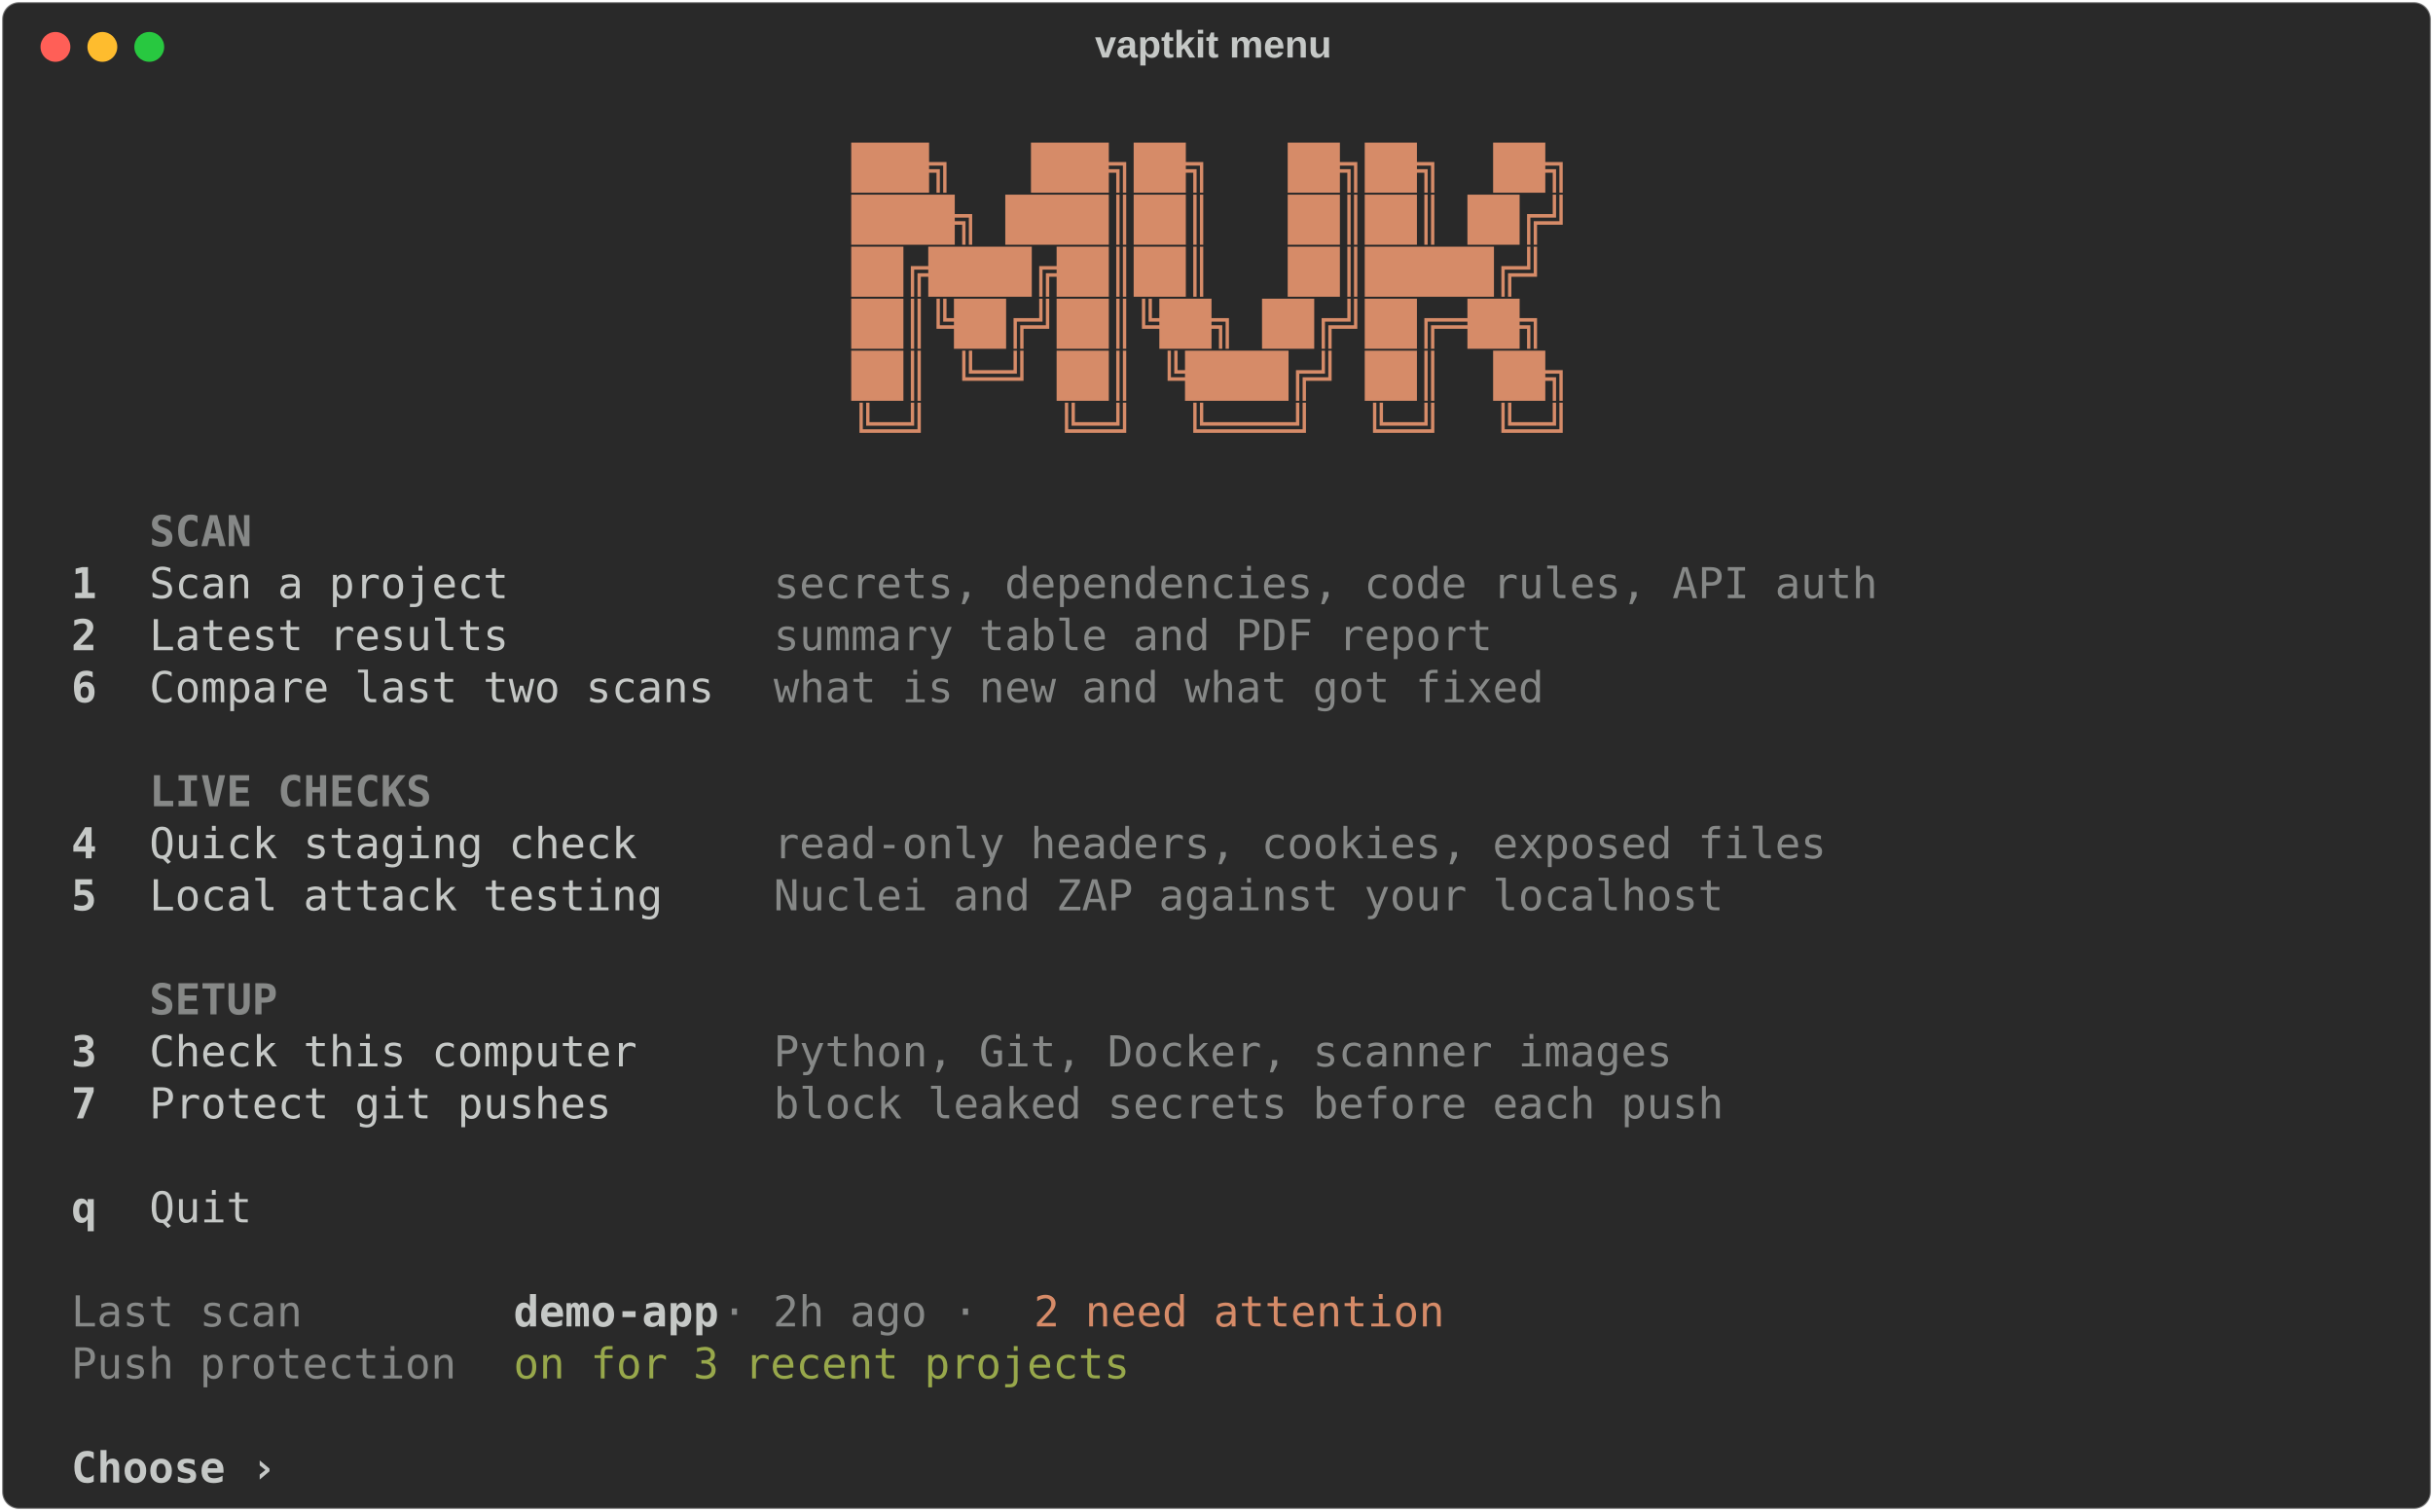
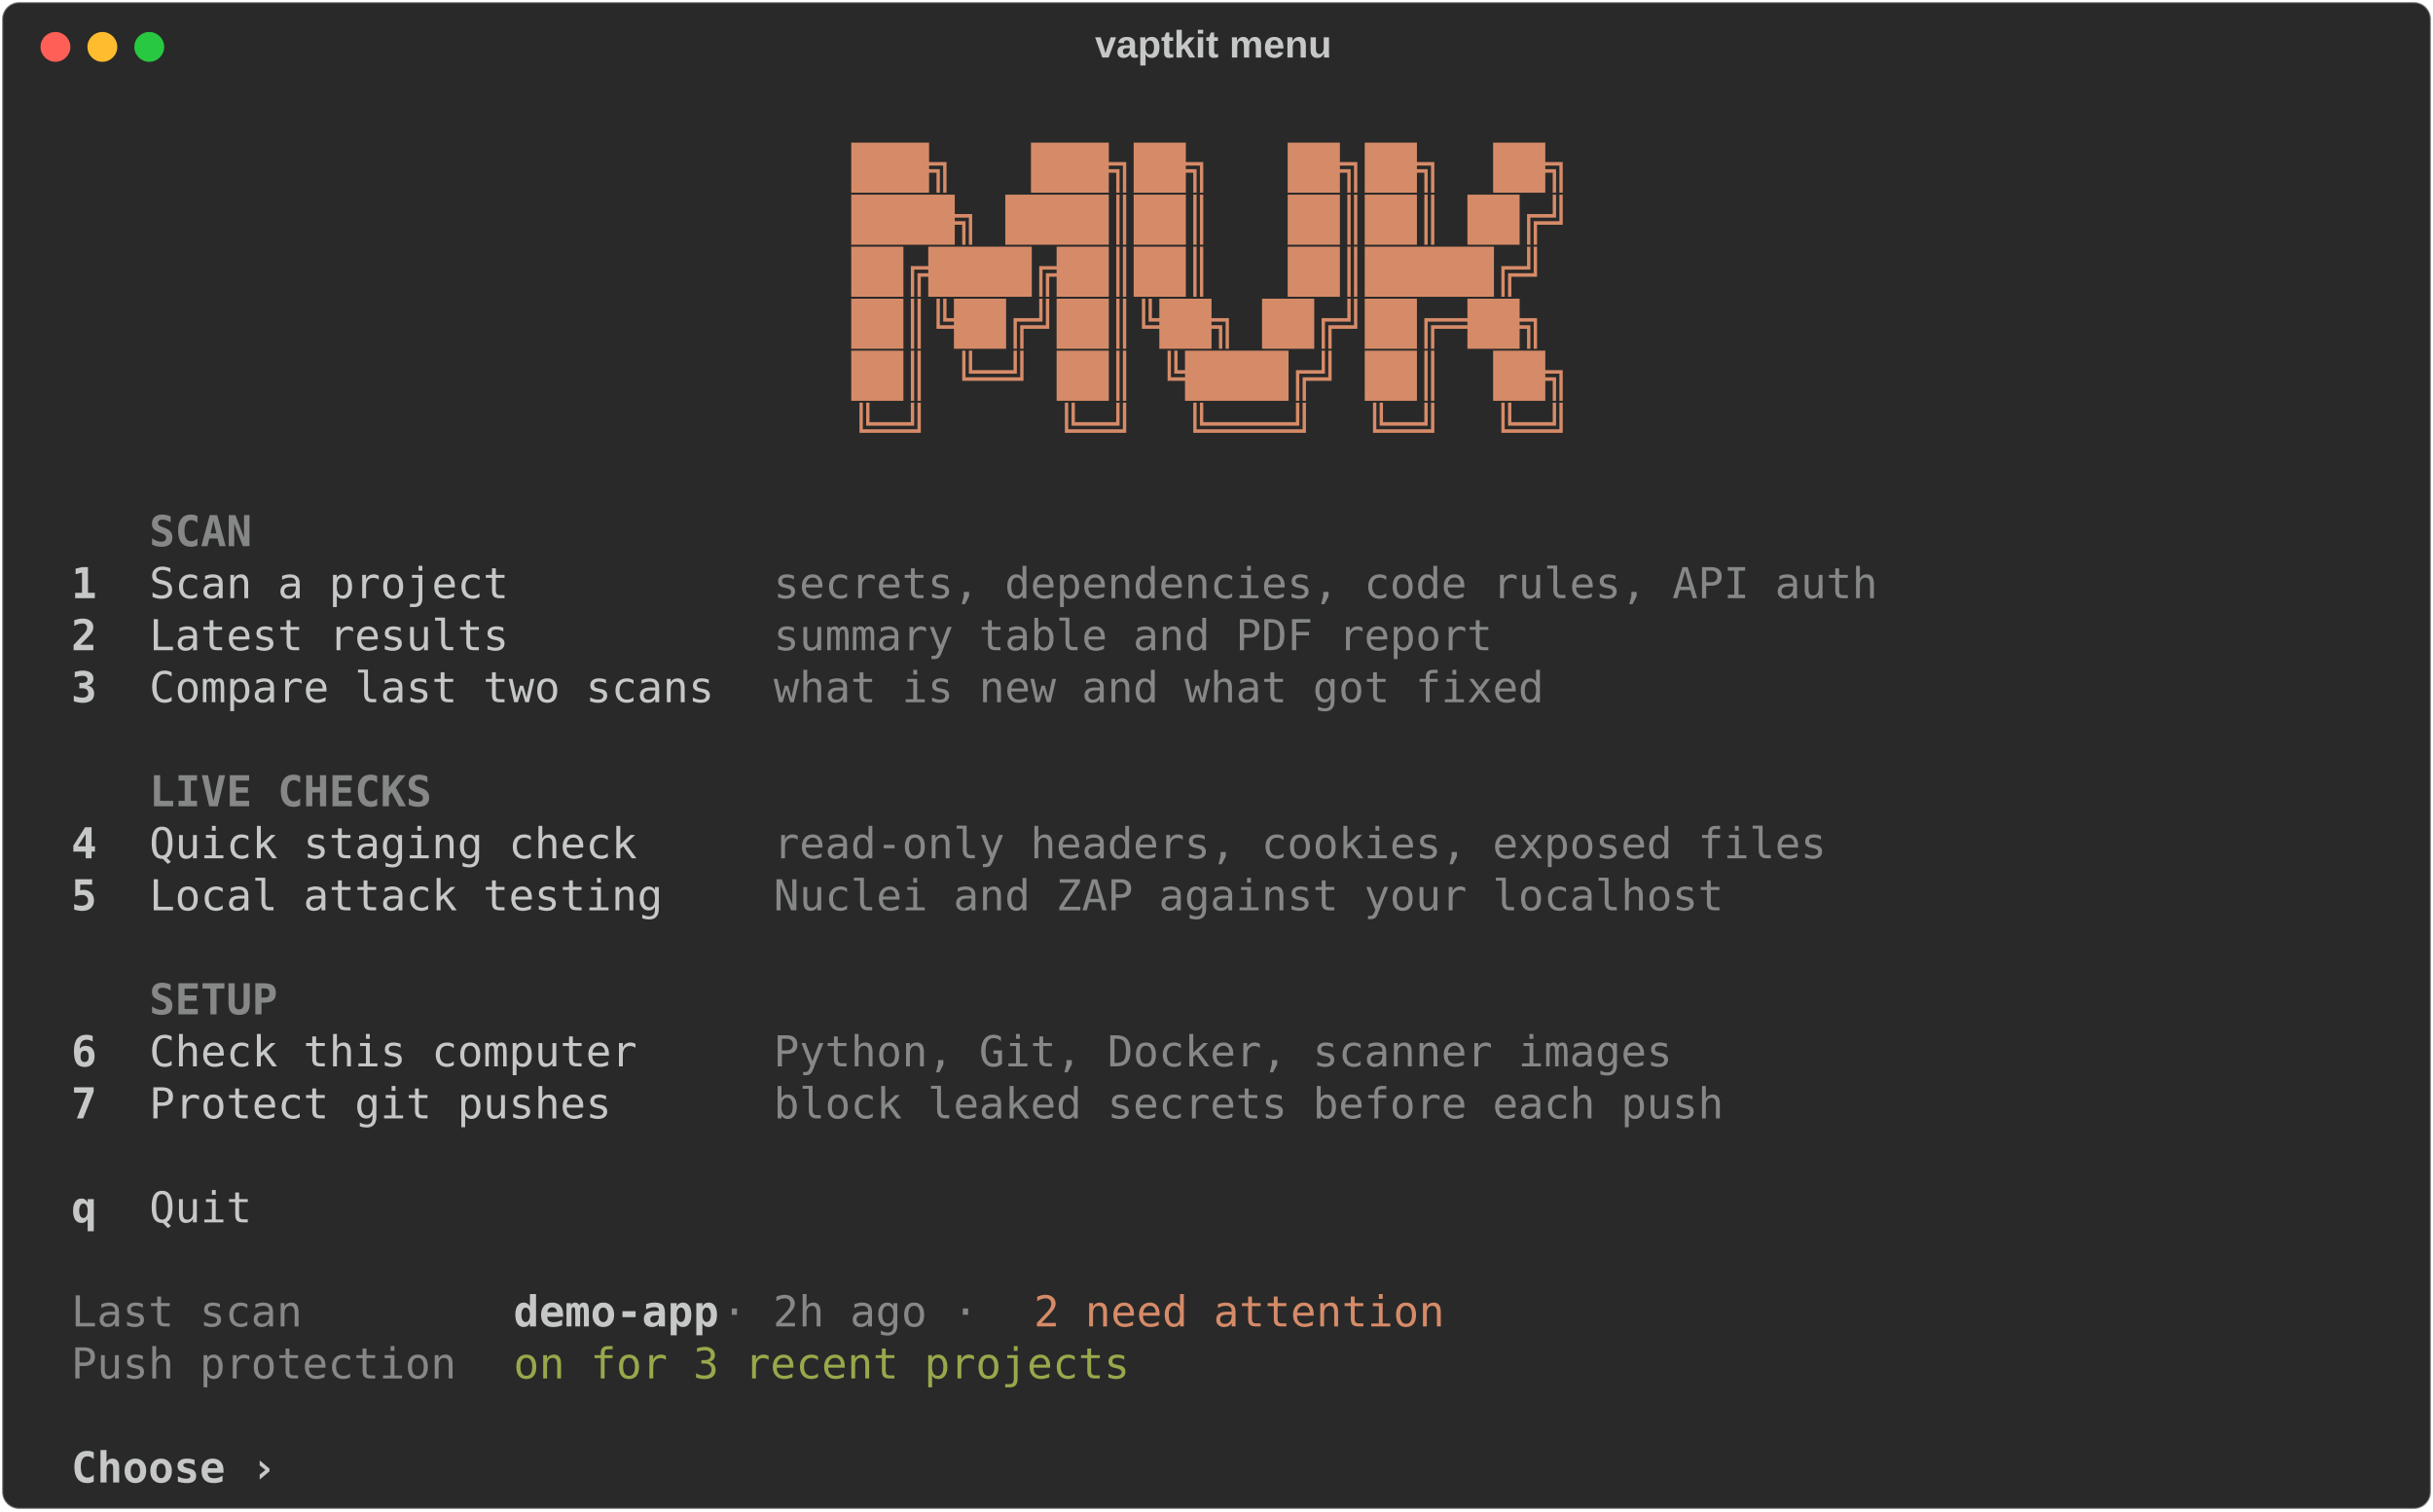
<svg xmlns="http://www.w3.org/2000/svg" class="rich-terminal" viewBox="0 0 1141 708.8">
  <style>

    @font-face {
        font-family: "Fira Code";
        src: local("FiraCode-Regular"),
                url("https://cdnjs.cloudflare.com/ajax/libs/firacode/6.2.0/woff2/FiraCode-Regular.woff2") format("woff2"),
                url("https://cdnjs.cloudflare.com/ajax/libs/firacode/6.2.0/woff/FiraCode-Regular.woff") format("woff");
        font-style: normal;
        font-weight: 400;
    }
    @font-face {
        font-family: "Fira Code";
        src: local("FiraCode-Bold"),
                url("https://cdnjs.cloudflare.com/ajax/libs/firacode/6.2.0/woff2/FiraCode-Bold.woff2") format("woff2"),
                url("https://cdnjs.cloudflare.com/ajax/libs/firacode/6.2.0/woff/FiraCode-Bold.woff") format("woff");
        font-style: bold;
        font-weight: 700;
    }

-     .terminal-583740779-matrix {
+     .terminal-238693739-matrix {
        font-family: Fira Code, monospace;
        font-size: 20px;
        line-height: 24.4px;
        font-variant-east-asian: full-width;
    }

-     .terminal-583740779-title {
+     .terminal-238693739-title {
        font-size: 18px;
        font-weight: bold;
        font-family: arial;
    }

-     .terminal-583740779-r1 { fill: #c5c8c6 }
- .terminal-583740779-r2 { fill: #d68b68;font-weight: bold }
- .terminal-583740779-r3 { fill: #868887;font-weight: bold }
- .terminal-583740779-r4 { fill: #868887 }
- .terminal-583740779-r5 { fill: #c5c8c6;font-weight: bold }
- .terminal-583740779-r6 { fill: #d68b68 }
- .terminal-583740779-r7 { fill: #98a84b }
+     .terminal-238693739-r1 { fill: #c5c8c6 }
+ .terminal-238693739-r2 { fill: #d68b68;font-weight: bold }
+ .terminal-238693739-r3 { fill: #868887;font-weight: bold }
+ .terminal-238693739-r4 { fill: #868887 }
+ .terminal-238693739-r5 { fill: #c5c8c6;font-weight: bold }
+ .terminal-238693739-r6 { fill: #d68b68 }
+ .terminal-238693739-r7 { fill: #98a84b }
    </style>
  <defs>
-     <clipPath id="terminal-583740779-clip-terminal">
+     <clipPath id="terminal-238693739-clip-terminal">
      <rect x="0" y="0" width="1121.4" height="657.8" />
    </clipPath>
-     <clipPath id="terminal-583740779-line-0">
+     <clipPath id="terminal-238693739-line-0">
      <rect x="0" y="1.5" width="1122.4" height="24.65" />
    </clipPath>
-     <clipPath id="terminal-583740779-line-1">
+     <clipPath id="terminal-238693739-line-1">
      <rect x="0" y="25.9" width="1122.4" height="24.65" />
    </clipPath>
-     <clipPath id="terminal-583740779-line-2">
+     <clipPath id="terminal-238693739-line-2">
      <rect x="0" y="50.3" width="1122.4" height="24.65" />
    </clipPath>
-     <clipPath id="terminal-583740779-line-3">
+     <clipPath id="terminal-238693739-line-3">
      <rect x="0" y="74.7" width="1122.4" height="24.65" />
    </clipPath>
-     <clipPath id="terminal-583740779-line-4">
+     <clipPath id="terminal-238693739-line-4">
      <rect x="0" y="99.1" width="1122.4" height="24.65" />
    </clipPath>
-     <clipPath id="terminal-583740779-line-5">
+     <clipPath id="terminal-238693739-line-5">
      <rect x="0" y="123.5" width="1122.4" height="24.65" />
    </clipPath>
-     <clipPath id="terminal-583740779-line-6">
+     <clipPath id="terminal-238693739-line-6">
      <rect x="0" y="147.9" width="1122.4" height="24.65" />
    </clipPath>
-     <clipPath id="terminal-583740779-line-7">
+     <clipPath id="terminal-238693739-line-7">
      <rect x="0" y="172.3" width="1122.4" height="24.65" />
    </clipPath>
-     <clipPath id="terminal-583740779-line-8">
+     <clipPath id="terminal-238693739-line-8">
      <rect x="0" y="196.7" width="1122.4" height="24.65" />
    </clipPath>
-     <clipPath id="terminal-583740779-line-9">
+     <clipPath id="terminal-238693739-line-9">
      <rect x="0" y="221.1" width="1122.4" height="24.65" />
    </clipPath>
-     <clipPath id="terminal-583740779-line-10">
+     <clipPath id="terminal-238693739-line-10">
      <rect x="0" y="245.5" width="1122.4" height="24.65" />
    </clipPath>
-     <clipPath id="terminal-583740779-line-11">
+     <clipPath id="terminal-238693739-line-11">
      <rect x="0" y="269.9" width="1122.4" height="24.65" />
    </clipPath>
-     <clipPath id="terminal-583740779-line-12">
+     <clipPath id="terminal-238693739-line-12">
      <rect x="0" y="294.3" width="1122.4" height="24.65" />
    </clipPath>
-     <clipPath id="terminal-583740779-line-13">
+     <clipPath id="terminal-238693739-line-13">
      <rect x="0" y="318.7" width="1122.4" height="24.65" />
    </clipPath>
-     <clipPath id="terminal-583740779-line-14">
+     <clipPath id="terminal-238693739-line-14">
      <rect x="0" y="343.1" width="1122.4" height="24.65" />
    </clipPath>
-     <clipPath id="terminal-583740779-line-15">
+     <clipPath id="terminal-238693739-line-15">
      <rect x="0" y="367.5" width="1122.4" height="24.65" />
    </clipPath>
-     <clipPath id="terminal-583740779-line-16">
+     <clipPath id="terminal-238693739-line-16">
      <rect x="0" y="391.9" width="1122.4" height="24.65" />
    </clipPath>
-     <clipPath id="terminal-583740779-line-17">
+     <clipPath id="terminal-238693739-line-17">
      <rect x="0" y="416.3" width="1122.4" height="24.65" />
    </clipPath>
-     <clipPath id="terminal-583740779-line-18">
+     <clipPath id="terminal-238693739-line-18">
      <rect x="0" y="440.7" width="1122.4" height="24.65" />
    </clipPath>
-     <clipPath id="terminal-583740779-line-19">
+     <clipPath id="terminal-238693739-line-19">
      <rect x="0" y="465.1" width="1122.4" height="24.65" />
    </clipPath>
-     <clipPath id="terminal-583740779-line-20">
+     <clipPath id="terminal-238693739-line-20">
      <rect x="0" y="489.5" width="1122.4" height="24.65" />
    </clipPath>
-     <clipPath id="terminal-583740779-line-21">
+     <clipPath id="terminal-238693739-line-21">
      <rect x="0" y="513.9" width="1122.4" height="24.65" />
    </clipPath>
-     <clipPath id="terminal-583740779-line-22">
+     <clipPath id="terminal-238693739-line-22">
      <rect x="0" y="538.3" width="1122.4" height="24.65" />
    </clipPath>
-     <clipPath id="terminal-583740779-line-23">
+     <clipPath id="terminal-238693739-line-23">
      <rect x="0" y="562.7" width="1122.4" height="24.65" />
    </clipPath>
-     <clipPath id="terminal-583740779-line-24">
+     <clipPath id="terminal-238693739-line-24">
      <rect x="0" y="587.1" width="1122.4" height="24.65" />
    </clipPath>
-     <clipPath id="terminal-583740779-line-25">
+     <clipPath id="terminal-238693739-line-25">
      <rect x="0" y="611.5" width="1122.4" height="24.65" />
    </clipPath>
  </defs>
  <rect fill="#292929" stroke="rgba(255,255,255,0.35)" stroke-width="1" x="1" y="1" width="1139" height="706.8" rx="8" />
-   <text class="terminal-583740779-title" fill="#c5c8c6" text-anchor="middle" x="569" y="27">vaptkit menu</text>
+   <text class="terminal-238693739-title" fill="#c5c8c6" text-anchor="middle" x="569" y="27">vaptkit menu</text>
  <g transform="translate(26,22)">
    <circle cx="0" cy="0" r="7" fill="#ff5f57" />
    <circle cx="22" cy="0" r="7" fill="#febc2e" />
    <circle cx="44" cy="0" r="7" fill="#28c840" />
  </g>
-   <g transform="translate(9, 41)" clip-path="url(#terminal-583740779-clip-terminal)">
-     <g class="terminal-583740779-matrix">
-       <text class="terminal-583740779-r1" x="1122.4" y="20" textLength="12.2" clip-path="url(#terminal-583740779-line-0)">
- </text>
-       <text class="terminal-583740779-r2" x="390.4" y="44.4" textLength="341.6" clip-path="url(#terminal-583740779-line-1)">███╗   ███╗██╗   ██╗██╗  ██╗</text>
-       <text class="terminal-583740779-r1" x="1122.4" y="44.4" textLength="12.2" clip-path="url(#terminal-583740779-line-1)">
- </text>
-       <text class="terminal-583740779-r2" x="390.4" y="68.8" textLength="341.6" clip-path="url(#terminal-583740779-line-2)">████╗ ████║██║   ██║██║ ██╔╝</text>
-       <text class="terminal-583740779-r1" x="1122.4" y="68.8" textLength="12.2" clip-path="url(#terminal-583740779-line-2)">
- </text>
-       <text class="terminal-583740779-r2" x="390.4" y="93.2" textLength="329.4" clip-path="url(#terminal-583740779-line-3)">██╔████╔██║██║   ██║█████╔╝</text>
-       <text class="terminal-583740779-r1" x="1122.4" y="93.2" textLength="12.2" clip-path="url(#terminal-583740779-line-3)">
- </text>
-       <text class="terminal-583740779-r2" x="390.4" y="117.6" textLength="329.4" clip-path="url(#terminal-583740779-line-4)">██║╚██╔╝██║╚██╗ ██╔╝██╔═██╗</text>
-       <text class="terminal-583740779-r1" x="1122.4" y="117.6" textLength="12.2" clip-path="url(#terminal-583740779-line-4)">
- </text>
-       <text class="terminal-583740779-r2" x="390.4" y="142" textLength="341.6" clip-path="url(#terminal-583740779-line-5)">██║ ╚═╝ ██║ ╚████╔╝ ██║  ██╗</text>
-       <text class="terminal-583740779-r1" x="1122.4" y="142" textLength="12.2" clip-path="url(#terminal-583740779-line-5)">
- </text>
-       <text class="terminal-583740779-r2" x="390.4" y="166.4" textLength="341.6" clip-path="url(#terminal-583740779-line-6)">╚═╝     ╚═╝  ╚═══╝  ╚═╝  ╚═╝</text>
-       <text class="terminal-583740779-r1" x="1122.4" y="166.4" textLength="12.2" clip-path="url(#terminal-583740779-line-6)">
- </text>
-       <text class="terminal-583740779-r1" x="1122.4" y="190.8" textLength="12.2" clip-path="url(#terminal-583740779-line-7)">
- </text>
-       <text class="terminal-583740779-r3" x="61" y="215.2" textLength="268.4" clip-path="url(#terminal-583740779-line-8)">SCAN                  </text>
-       <text class="terminal-583740779-r1" x="1122.4" y="215.2" textLength="12.2" clip-path="url(#terminal-583740779-line-8)">
- </text>
-       <text class="terminal-583740779-r5" x="24.4" y="239.6" textLength="12.2" clip-path="url(#terminal-583740779-line-9)">1</text>
-       <text class="terminal-583740779-r1" x="61" y="239.6" textLength="268.4" clip-path="url(#terminal-583740779-line-9)">Scan a project        </text>
-       <text class="terminal-583740779-r4" x="353.8" y="239.6" textLength="524.6" clip-path="url(#terminal-583740779-line-9)">secrets, dependencies, code rules, API auth</text>
-       <text class="terminal-583740779-r1" x="1122.4" y="239.6" textLength="12.2" clip-path="url(#terminal-583740779-line-9)">
- </text>
-       <text class="terminal-583740779-r5" x="24.4" y="264" textLength="12.2" clip-path="url(#terminal-583740779-line-10)">2</text>
-       <text class="terminal-583740779-r1" x="61" y="264" textLength="268.4" clip-path="url(#terminal-583740779-line-10)">Latest results        </text>
-       <text class="terminal-583740779-r4" x="353.8" y="264" textLength="524.6" clip-path="url(#terminal-583740779-line-10)">summary table and PDF report               </text>
-       <text class="terminal-583740779-r1" x="1122.4" y="264" textLength="12.2" clip-path="url(#terminal-583740779-line-10)">
- </text>
-       <text class="terminal-583740779-r5" x="24.4" y="288.4" textLength="12.2" clip-path="url(#terminal-583740779-line-11)">6</text>
-       <text class="terminal-583740779-r1" x="61" y="288.4" textLength="268.4" clip-path="url(#terminal-583740779-line-11)">Compare last two scans</text>
-       <text class="terminal-583740779-r4" x="353.8" y="288.4" textLength="524.6" clip-path="url(#terminal-583740779-line-11)">what is new and what got fixed             </text>
-       <text class="terminal-583740779-r1" x="1122.4" y="288.4" textLength="12.2" clip-path="url(#terminal-583740779-line-11)">
- </text>
-       <text class="terminal-583740779-r1" x="1122.4" y="312.8" textLength="12.2" clip-path="url(#terminal-583740779-line-12)">
- </text>
-       <text class="terminal-583740779-r3" x="61" y="337.2" textLength="268.4" clip-path="url(#terminal-583740779-line-13)">LIVE CHECKS           </text>
-       <text class="terminal-583740779-r1" x="1122.4" y="337.2" textLength="12.2" clip-path="url(#terminal-583740779-line-13)">
- </text>
-       <text class="terminal-583740779-r5" x="24.4" y="361.6" textLength="12.2" clip-path="url(#terminal-583740779-line-14)">4</text>
-       <text class="terminal-583740779-r1" x="61" y="361.6" textLength="268.4" clip-path="url(#terminal-583740779-line-14)">Quick staging check   </text>
-       <text class="terminal-583740779-r4" x="353.8" y="361.6" textLength="524.6" clip-path="url(#terminal-583740779-line-14)">read-only headers, cookies, exposed files  </text>
-       <text class="terminal-583740779-r1" x="1122.4" y="361.6" textLength="12.2" clip-path="url(#terminal-583740779-line-14)">
- </text>
-       <text class="terminal-583740779-r5" x="24.4" y="386" textLength="12.2" clip-path="url(#terminal-583740779-line-15)">5</text>
-       <text class="terminal-583740779-r1" x="61" y="386" textLength="268.4" clip-path="url(#terminal-583740779-line-15)">Local attack testing  </text>
-       <text class="terminal-583740779-r4" x="353.8" y="386" textLength="524.6" clip-path="url(#terminal-583740779-line-15)">Nuclei and ZAP against your localhost      </text>
-       <text class="terminal-583740779-r1" x="1122.4" y="386" textLength="12.2" clip-path="url(#terminal-583740779-line-15)">
- </text>
-       <text class="terminal-583740779-r1" x="1122.4" y="410.4" textLength="12.2" clip-path="url(#terminal-583740779-line-16)">
- </text>
-       <text class="terminal-583740779-r3" x="61" y="434.8" textLength="268.4" clip-path="url(#terminal-583740779-line-17)">SETUP                 </text>
-       <text class="terminal-583740779-r1" x="1122.4" y="434.8" textLength="12.2" clip-path="url(#terminal-583740779-line-17)">
- </text>
-       <text class="terminal-583740779-r5" x="24.4" y="459.2" textLength="12.2" clip-path="url(#terminal-583740779-line-18)">3</text>
-       <text class="terminal-583740779-r1" x="61" y="459.2" textLength="268.4" clip-path="url(#terminal-583740779-line-18)">Check this computer   </text>
-       <text class="terminal-583740779-r4" x="353.8" y="459.2" textLength="524.6" clip-path="url(#terminal-583740779-line-18)">Python, Git, Docker, scanner images        </text>
-       <text class="terminal-583740779-r1" x="1122.4" y="459.2" textLength="12.2" clip-path="url(#terminal-583740779-line-18)">
- </text>
-       <text class="terminal-583740779-r5" x="24.4" y="483.6" textLength="12.2" clip-path="url(#terminal-583740779-line-19)">7</text>
-       <text class="terminal-583740779-r1" x="61" y="483.6" textLength="268.4" clip-path="url(#terminal-583740779-line-19)">Protect git pushes    </text>
-       <text class="terminal-583740779-r4" x="353.8" y="483.6" textLength="524.6" clip-path="url(#terminal-583740779-line-19)">block leaked secrets before each push      </text>
-       <text class="terminal-583740779-r1" x="1122.4" y="483.6" textLength="12.2" clip-path="url(#terminal-583740779-line-19)">
- </text>
-       <text class="terminal-583740779-r1" x="1122.4" y="508" textLength="12.2" clip-path="url(#terminal-583740779-line-20)">
- </text>
-       <text class="terminal-583740779-r5" x="24.4" y="532.4" textLength="12.2" clip-path="url(#terminal-583740779-line-21)">q</text>
-       <text class="terminal-583740779-r1" x="61" y="532.4" textLength="268.4" clip-path="url(#terminal-583740779-line-21)">Quit                  </text>
-       <text class="terminal-583740779-r1" x="1122.4" y="532.4" textLength="12.2" clip-path="url(#terminal-583740779-line-21)">
- </text>
-       <text class="terminal-583740779-r1" x="1122.4" y="556.8" textLength="12.2" clip-path="url(#terminal-583740779-line-22)">
- </text>
-       <text class="terminal-583740779-r4" x="24.4" y="581.2" textLength="207.4" clip-path="url(#terminal-583740779-line-23)">Last scan        </text>
-       <text class="terminal-583740779-r5" x="231.8" y="581.2" textLength="97.6" clip-path="url(#terminal-583740779-line-23)">demo-app</text>
-       <text class="terminal-583740779-r4" x="329.4" y="581.2" textLength="146.4" clip-path="url(#terminal-583740779-line-23)"> · 2h ago · </text>
-       <text class="terminal-583740779-r6" x="475.8" y="581.2" textLength="195.2" clip-path="url(#terminal-583740779-line-23)">2 need attention</text>
-       <text class="terminal-583740779-r1" x="1122.4" y="581.2" textLength="12.2" clip-path="url(#terminal-583740779-line-23)">
- </text>
-       <text class="terminal-583740779-r4" x="24.4" y="605.6" textLength="207.4" clip-path="url(#terminal-583740779-line-24)">Push protection  </text>
-       <text class="terminal-583740779-r7" x="231.8" y="605.6" textLength="292.8" clip-path="url(#terminal-583740779-line-24)">on for 3 recent projects</text>
-       <text class="terminal-583740779-r1" x="1122.4" y="605.6" textLength="12.2" clip-path="url(#terminal-583740779-line-24)">
- </text>
-       <text class="terminal-583740779-r1" x="1122.4" y="630" textLength="12.2" clip-path="url(#terminal-583740779-line-25)">
- </text>
-       <text class="terminal-583740779-r5" x="24.4" y="654.4" textLength="109.8" clip-path="url(#terminal-583740779-line-26)">Choose › </text>
-       <text class="terminal-583740779-r1" x="1122.4" y="654.4" textLength="12.2" clip-path="url(#terminal-583740779-line-26)">
+   <g transform="translate(9, 41)" clip-path="url(#terminal-238693739-clip-terminal)">
+     <g class="terminal-238693739-matrix">
+       <text class="terminal-238693739-r1" x="1122.4" y="20" textLength="12.2" clip-path="url(#terminal-238693739-line-0)">
+ </text>
+       <text class="terminal-238693739-r2" x="390.4" y="44.4" textLength="341.6" clip-path="url(#terminal-238693739-line-1)">███╗   ███╗██╗   ██╗██╗  ██╗</text>
+       <text class="terminal-238693739-r1" x="1122.4" y="44.4" textLength="12.2" clip-path="url(#terminal-238693739-line-1)">
+ </text>
+       <text class="terminal-238693739-r2" x="390.4" y="68.8" textLength="341.6" clip-path="url(#terminal-238693739-line-2)">████╗ ████║██║   ██║██║ ██╔╝</text>
+       <text class="terminal-238693739-r1" x="1122.4" y="68.8" textLength="12.2" clip-path="url(#terminal-238693739-line-2)">
+ </text>
+       <text class="terminal-238693739-r2" x="390.4" y="93.2" textLength="329.4" clip-path="url(#terminal-238693739-line-3)">██╔████╔██║██║   ██║█████╔╝</text>
+       <text class="terminal-238693739-r1" x="1122.4" y="93.2" textLength="12.2" clip-path="url(#terminal-238693739-line-3)">
+ </text>
+       <text class="terminal-238693739-r2" x="390.4" y="117.6" textLength="329.4" clip-path="url(#terminal-238693739-line-4)">██║╚██╔╝██║╚██╗ ██╔╝██╔═██╗</text>
+       <text class="terminal-238693739-r1" x="1122.4" y="117.6" textLength="12.2" clip-path="url(#terminal-238693739-line-4)">
+ </text>
+       <text class="terminal-238693739-r2" x="390.4" y="142" textLength="341.6" clip-path="url(#terminal-238693739-line-5)">██║ ╚═╝ ██║ ╚████╔╝ ██║  ██╗</text>
+       <text class="terminal-238693739-r1" x="1122.4" y="142" textLength="12.2" clip-path="url(#terminal-238693739-line-5)">
+ </text>
+       <text class="terminal-238693739-r2" x="390.4" y="166.4" textLength="341.6" clip-path="url(#terminal-238693739-line-6)">╚═╝     ╚═╝  ╚═══╝  ╚═╝  ╚═╝</text>
+       <text class="terminal-238693739-r1" x="1122.4" y="166.4" textLength="12.2" clip-path="url(#terminal-238693739-line-6)">
+ </text>
+       <text class="terminal-238693739-r1" x="1122.4" y="190.8" textLength="12.2" clip-path="url(#terminal-238693739-line-7)">
+ </text>
+       <text class="terminal-238693739-r3" x="61" y="215.2" textLength="268.4" clip-path="url(#terminal-238693739-line-8)">SCAN                  </text>
+       <text class="terminal-238693739-r1" x="1122.4" y="215.2" textLength="12.2" clip-path="url(#terminal-238693739-line-8)">
+ </text>
+       <text class="terminal-238693739-r5" x="24.4" y="239.6" textLength="12.2" clip-path="url(#terminal-238693739-line-9)">1</text>
+       <text class="terminal-238693739-r1" x="61" y="239.6" textLength="268.4" clip-path="url(#terminal-238693739-line-9)">Scan a project        </text>
+       <text class="terminal-238693739-r4" x="353.8" y="239.6" textLength="524.6" clip-path="url(#terminal-238693739-line-9)">secrets, dependencies, code rules, API auth</text>
+       <text class="terminal-238693739-r1" x="1122.4" y="239.6" textLength="12.2" clip-path="url(#terminal-238693739-line-9)">
+ </text>
+       <text class="terminal-238693739-r5" x="24.4" y="264" textLength="12.2" clip-path="url(#terminal-238693739-line-10)">2</text>
+       <text class="terminal-238693739-r1" x="61" y="264" textLength="268.4" clip-path="url(#terminal-238693739-line-10)">Latest results        </text>
+       <text class="terminal-238693739-r4" x="353.8" y="264" textLength="524.6" clip-path="url(#terminal-238693739-line-10)">summary table and PDF report               </text>
+       <text class="terminal-238693739-r1" x="1122.4" y="264" textLength="12.2" clip-path="url(#terminal-238693739-line-10)">
+ </text>
+       <text class="terminal-238693739-r5" x="24.4" y="288.4" textLength="12.2" clip-path="url(#terminal-238693739-line-11)">3</text>
+       <text class="terminal-238693739-r1" x="61" y="288.4" textLength="268.4" clip-path="url(#terminal-238693739-line-11)">Compare last two scans</text>
+       <text class="terminal-238693739-r4" x="353.8" y="288.4" textLength="524.6" clip-path="url(#terminal-238693739-line-11)">what is new and what got fixed             </text>
+       <text class="terminal-238693739-r1" x="1122.4" y="288.4" textLength="12.2" clip-path="url(#terminal-238693739-line-11)">
+ </text>
+       <text class="terminal-238693739-r1" x="1122.4" y="312.8" textLength="12.2" clip-path="url(#terminal-238693739-line-12)">
+ </text>
+       <text class="terminal-238693739-r3" x="61" y="337.2" textLength="268.4" clip-path="url(#terminal-238693739-line-13)">LIVE CHECKS           </text>
+       <text class="terminal-238693739-r1" x="1122.4" y="337.2" textLength="12.2" clip-path="url(#terminal-238693739-line-13)">
+ </text>
+       <text class="terminal-238693739-r5" x="24.4" y="361.6" textLength="12.2" clip-path="url(#terminal-238693739-line-14)">4</text>
+       <text class="terminal-238693739-r1" x="61" y="361.6" textLength="268.4" clip-path="url(#terminal-238693739-line-14)">Quick staging check   </text>
+       <text class="terminal-238693739-r4" x="353.8" y="361.6" textLength="524.6" clip-path="url(#terminal-238693739-line-14)">read-only headers, cookies, exposed files  </text>
+       <text class="terminal-238693739-r1" x="1122.4" y="361.6" textLength="12.2" clip-path="url(#terminal-238693739-line-14)">
+ </text>
+       <text class="terminal-238693739-r5" x="24.4" y="386" textLength="12.2" clip-path="url(#terminal-238693739-line-15)">5</text>
+       <text class="terminal-238693739-r1" x="61" y="386" textLength="268.4" clip-path="url(#terminal-238693739-line-15)">Local attack testing  </text>
+       <text class="terminal-238693739-r4" x="353.8" y="386" textLength="524.6" clip-path="url(#terminal-238693739-line-15)">Nuclei and ZAP against your localhost      </text>
+       <text class="terminal-238693739-r1" x="1122.4" y="386" textLength="12.2" clip-path="url(#terminal-238693739-line-15)">
+ </text>
+       <text class="terminal-238693739-r1" x="1122.4" y="410.4" textLength="12.2" clip-path="url(#terminal-238693739-line-16)">
+ </text>
+       <text class="terminal-238693739-r3" x="61" y="434.8" textLength="268.4" clip-path="url(#terminal-238693739-line-17)">SETUP                 </text>
+       <text class="terminal-238693739-r1" x="1122.4" y="434.8" textLength="12.2" clip-path="url(#terminal-238693739-line-17)">
+ </text>
+       <text class="terminal-238693739-r5" x="24.4" y="459.2" textLength="12.2" clip-path="url(#terminal-238693739-line-18)">6</text>
+       <text class="terminal-238693739-r1" x="61" y="459.2" textLength="268.4" clip-path="url(#terminal-238693739-line-18)">Check this computer   </text>
+       <text class="terminal-238693739-r4" x="353.8" y="459.2" textLength="524.6" clip-path="url(#terminal-238693739-line-18)">Python, Git, Docker, scanner images        </text>
+       <text class="terminal-238693739-r1" x="1122.4" y="459.2" textLength="12.2" clip-path="url(#terminal-238693739-line-18)">
+ </text>
+       <text class="terminal-238693739-r5" x="24.4" y="483.6" textLength="12.2" clip-path="url(#terminal-238693739-line-19)">7</text>
+       <text class="terminal-238693739-r1" x="61" y="483.6" textLength="268.4" clip-path="url(#terminal-238693739-line-19)">Protect git pushes    </text>
+       <text class="terminal-238693739-r4" x="353.8" y="483.6" textLength="524.6" clip-path="url(#terminal-238693739-line-19)">block leaked secrets before each push      </text>
+       <text class="terminal-238693739-r1" x="1122.4" y="483.6" textLength="12.2" clip-path="url(#terminal-238693739-line-19)">
+ </text>
+       <text class="terminal-238693739-r1" x="1122.4" y="508" textLength="12.2" clip-path="url(#terminal-238693739-line-20)">
+ </text>
+       <text class="terminal-238693739-r5" x="24.4" y="532.4" textLength="12.2" clip-path="url(#terminal-238693739-line-21)">q</text>
+       <text class="terminal-238693739-r1" x="61" y="532.4" textLength="268.4" clip-path="url(#terminal-238693739-line-21)">Quit                  </text>
+       <text class="terminal-238693739-r1" x="1122.4" y="532.4" textLength="12.2" clip-path="url(#terminal-238693739-line-21)">
+ </text>
+       <text class="terminal-238693739-r1" x="1122.4" y="556.8" textLength="12.2" clip-path="url(#terminal-238693739-line-22)">
+ </text>
+       <text class="terminal-238693739-r4" x="24.4" y="581.2" textLength="207.4" clip-path="url(#terminal-238693739-line-23)">Last scan        </text>
+       <text class="terminal-238693739-r5" x="231.8" y="581.2" textLength="97.6" clip-path="url(#terminal-238693739-line-23)">demo-app</text>
+       <text class="terminal-238693739-r4" x="329.4" y="581.2" textLength="146.4" clip-path="url(#terminal-238693739-line-23)"> · 2h ago · </text>
+       <text class="terminal-238693739-r6" x="475.8" y="581.2" textLength="195.2" clip-path="url(#terminal-238693739-line-23)">2 need attention</text>
+       <text class="terminal-238693739-r1" x="1122.4" y="581.2" textLength="12.2" clip-path="url(#terminal-238693739-line-23)">
+ </text>
+       <text class="terminal-238693739-r4" x="24.4" y="605.6" textLength="207.4" clip-path="url(#terminal-238693739-line-24)">Push protection  </text>
+       <text class="terminal-238693739-r7" x="231.8" y="605.6" textLength="292.8" clip-path="url(#terminal-238693739-line-24)">on for 3 recent projects</text>
+       <text class="terminal-238693739-r1" x="1122.4" y="605.6" textLength="12.2" clip-path="url(#terminal-238693739-line-24)">
+ </text>
+       <text class="terminal-238693739-r1" x="1122.4" y="630" textLength="12.2" clip-path="url(#terminal-238693739-line-25)">
+ </text>
+       <text class="terminal-238693739-r5" x="24.4" y="654.4" textLength="109.8" clip-path="url(#terminal-238693739-line-26)">Choose › </text>
+       <text class="terminal-238693739-r1" x="1122.4" y="654.4" textLength="12.2" clip-path="url(#terminal-238693739-line-26)">
</text>
    </g>
  </g>
</svg>
